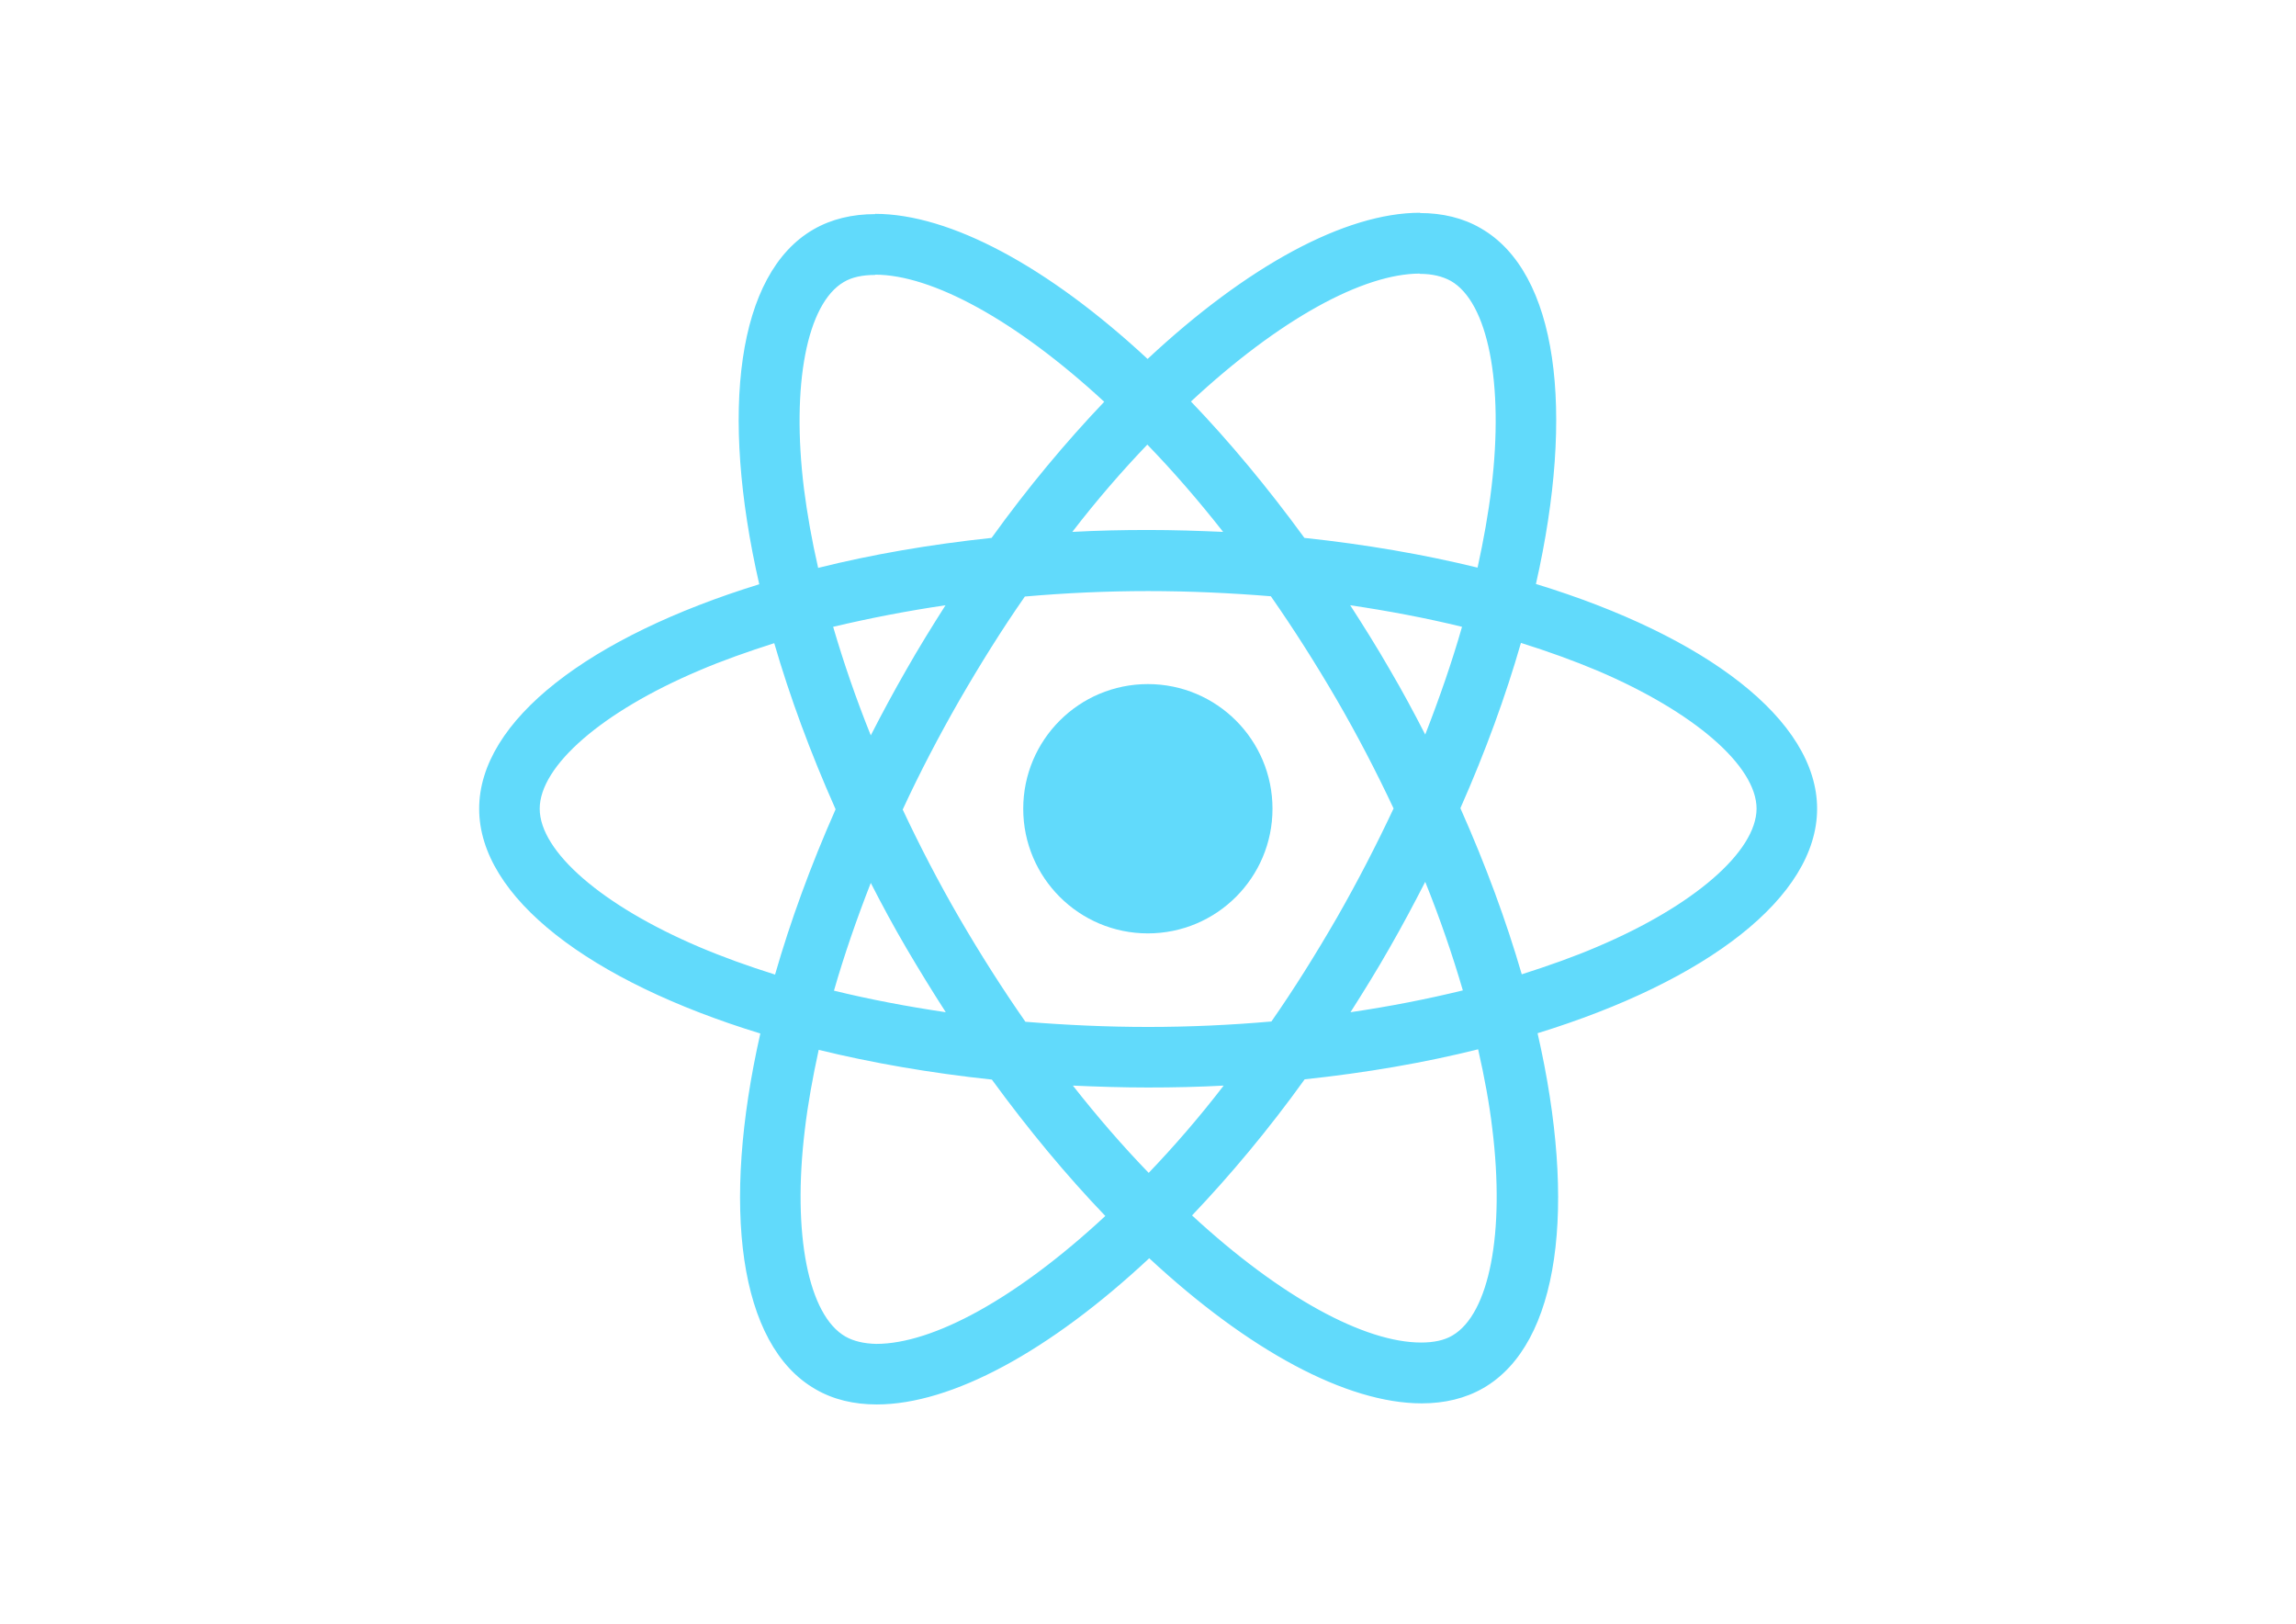
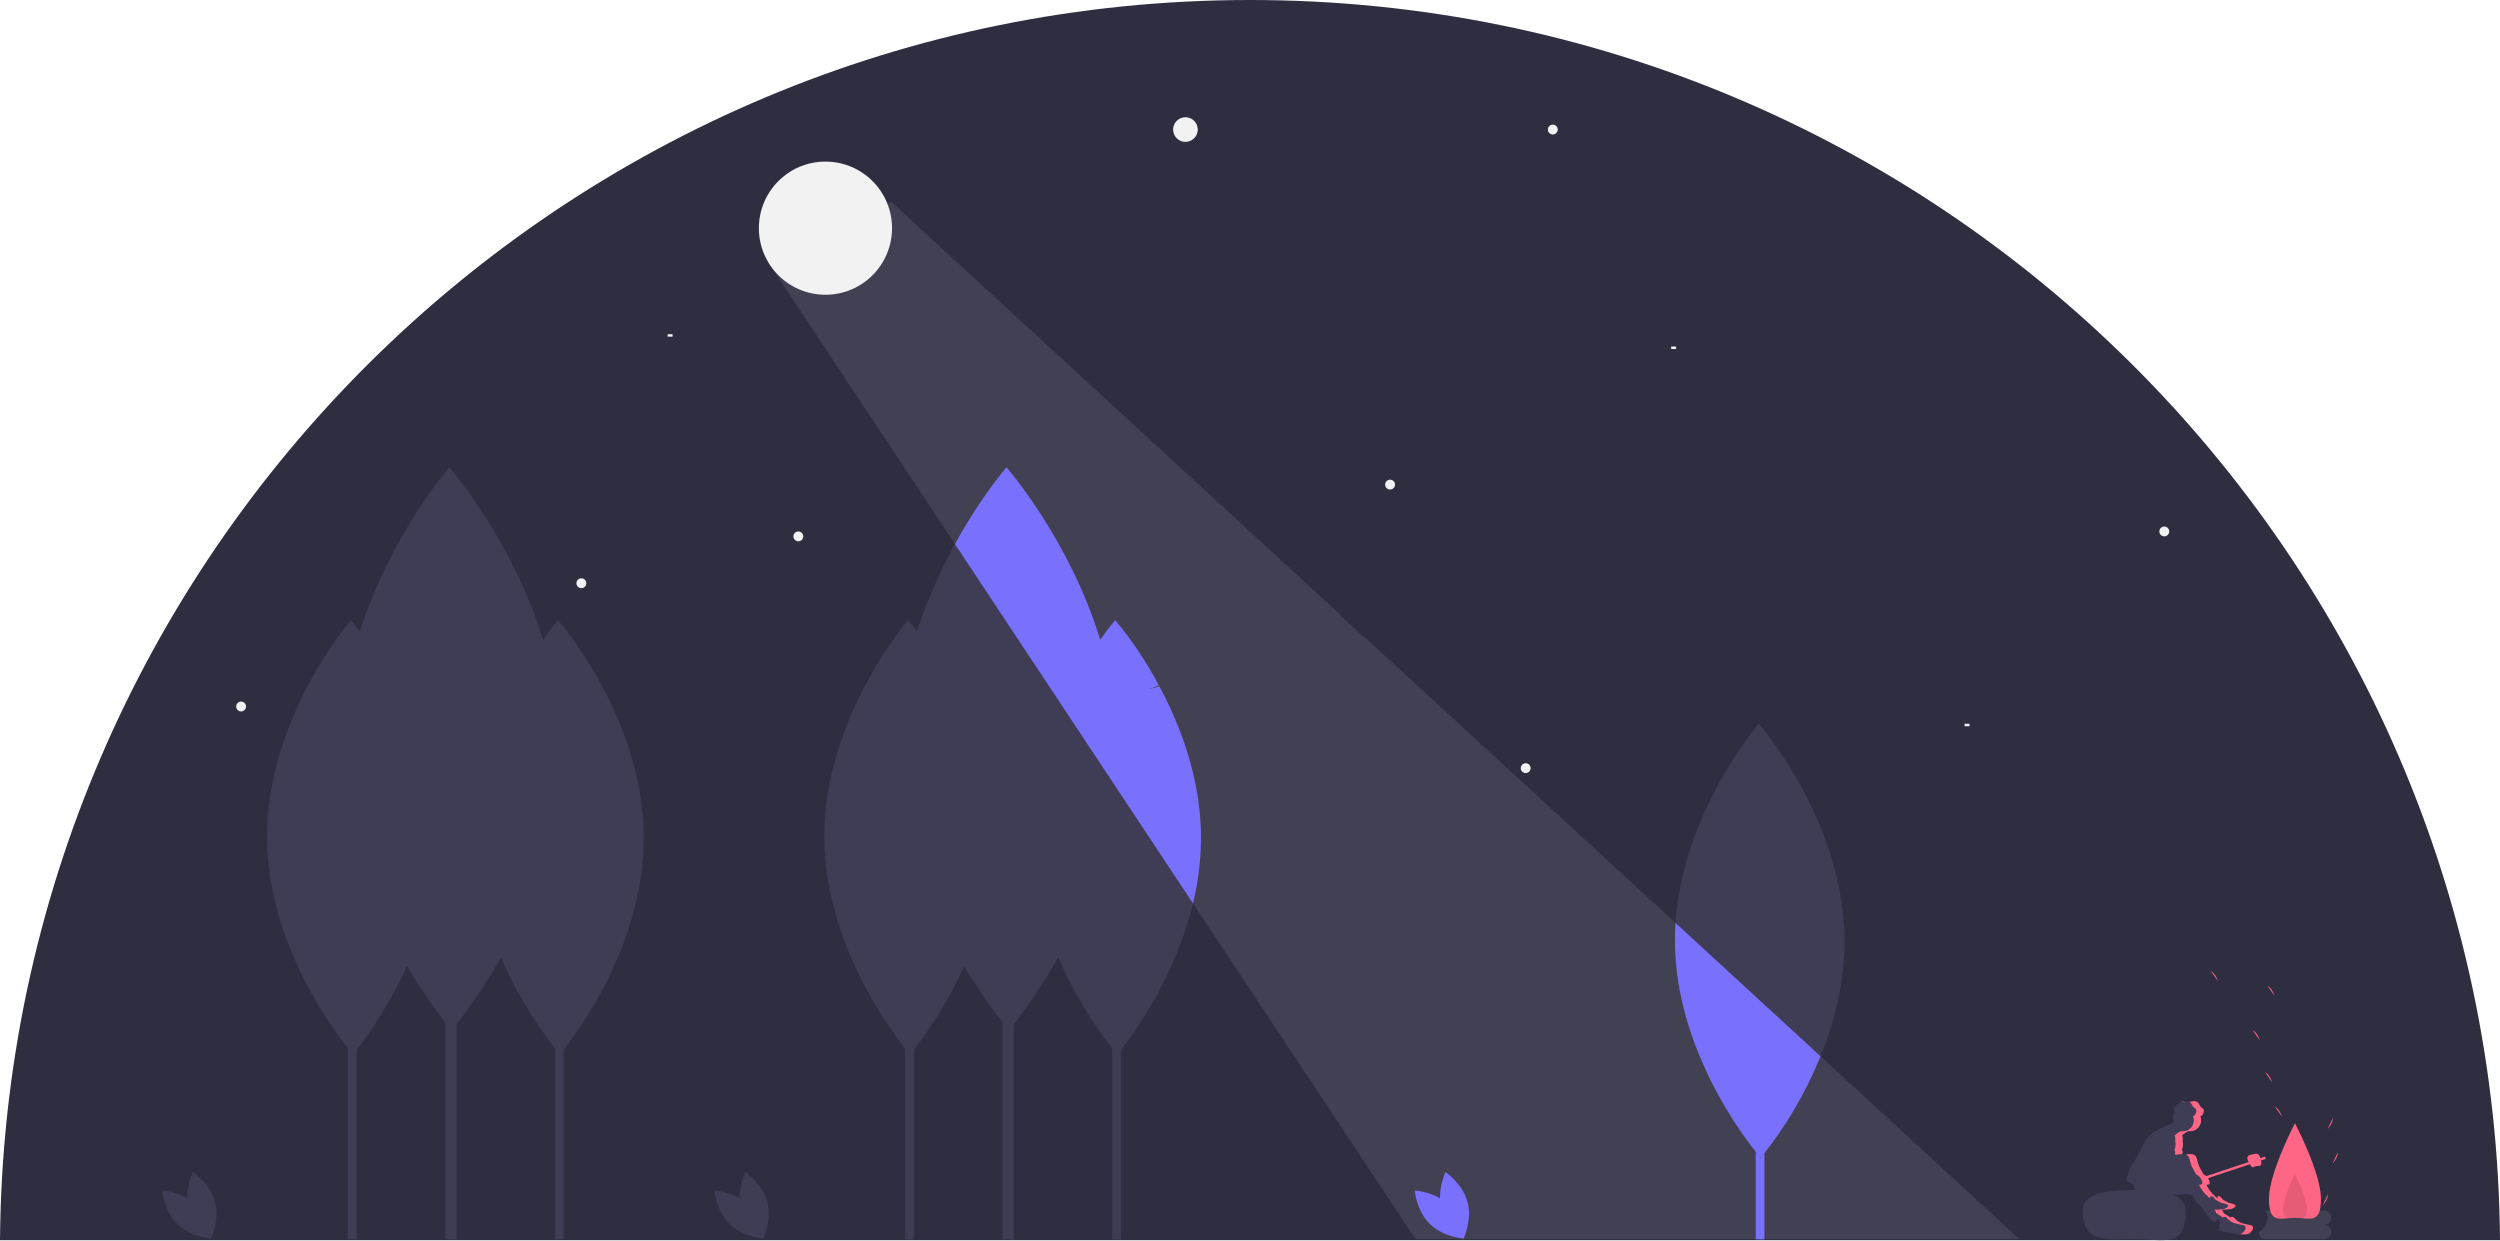
- <svg xmlns="http://www.w3.org/2000/svg" viewBox="0 0 841.9 595.3">
-   <g fill="#61DAFB">
-     <path d="M666.3 296.5c0-32.5-40.7-63.3-103.1-82.4 14.4-63.6 8-114.2-20.2-130.4-6.5-3.8-14.1-5.6-22.4-5.6v22.3c4.6 0 8.3.9 11.4 2.6 13.6 7.8 19.5 37.5 14.9 75.7-1.1 9.4-2.9 19.3-5.1 29.4-19.6-4.8-41-8.5-63.5-10.9-13.5-18.5-27.5-35.3-41.6-50 32.6-30.3 63.2-46.9 84-46.9V78c-27.5 0-63.5 19.6-99.9 53.6-36.4-33.8-72.4-53.2-99.9-53.2v22.3c20.7 0 51.4 16.5 84 46.6-14 14.7-28 31.4-41.3 49.9-22.6 2.4-44 6.1-63.6 11-2.3-10-4-19.7-5.2-29-4.7-38.2 1.1-67.9 14.6-75.8 3-1.8 6.9-2.6 11.5-2.6V78.5c-8.4 0-16 1.8-22.6 5.6-28.1 16.2-34.4 66.7-19.9 130.1-62.2 19.2-102.7 49.9-102.7 82.3 0 32.5 40.7 63.3 103.1 82.4-14.4 63.6-8 114.2 20.2 130.4 6.5 3.8 14.1 5.6 22.5 5.6 27.5 0 63.5-19.6 99.9-53.6 36.4 33.8 72.4 53.2 99.9 53.2 8.4 0 16-1.8 22.6-5.6 28.1-16.2 34.4-66.7 19.9-130.1 62-19.1 102.5-49.9 102.5-82.3zm-130.2-66.7c-3.7 12.9-8.3 26.2-13.5 39.5-4.1-8-8.4-16-13.1-24-4.6-8-9.5-15.8-14.4-23.4 14.2 2.1 27.9 4.7 41 7.9zm-45.8 106.5c-7.8 13.5-15.8 26.3-24.1 38.2-14.9 1.3-30 2-45.2 2-15.1 0-30.2-.7-45-1.9-8.3-11.9-16.4-24.6-24.2-38-7.6-13.1-14.5-26.4-20.8-39.8 6.2-13.4 13.2-26.8 20.7-39.9 7.8-13.5 15.8-26.3 24.1-38.2 14.9-1.3 30-2 45.2-2 15.1 0 30.2.7 45 1.9 8.3 11.9 16.4 24.6 24.2 38 7.6 13.1 14.5 26.4 20.8 39.8-6.3 13.4-13.2 26.8-20.7 39.9zm32.3-13c5.4 13.4 10 26.8 13.8 39.8-13.1 3.2-26.9 5.9-41.2 8 4.9-7.7 9.8-15.6 14.4-23.7 4.6-8 8.9-16.1 13-24.1zM421.2 430c-9.3-9.6-18.6-20.3-27.8-32 9 .4 18.2.7 27.5.7 9.4 0 18.7-.2 27.8-.7-9 11.7-18.3 22.4-27.5 32zm-74.4-58.9c-14.2-2.1-27.9-4.7-41-7.9 3.7-12.9 8.3-26.2 13.5-39.5 4.1 8 8.4 16 13.1 24 4.7 8 9.5 15.8 14.4 23.4zM420.7 163c9.3 9.6 18.6 20.3 27.8 32-9-.4-18.2-.7-27.5-.7-9.4 0-18.7.2-27.8.7 9-11.7 18.3-22.4 27.5-32zm-74 58.9c-4.9 7.7-9.8 15.6-14.4 23.7-4.6 8-8.9 16-13 24-5.4-13.4-10-26.8-13.8-39.8 13.1-3.1 26.9-5.8 41.2-7.9zm-90.5 125.2c-35.4-15.1-58.3-34.9-58.3-50.6 0-15.7 22.9-35.6 58.3-50.6 8.6-3.7 18-7 27.7-10.1 5.7 19.6 13.2 40 22.5 60.9-9.2 20.8-16.6 41.1-22.2 60.6-9.9-3.1-19.3-6.5-28-10.2zM310 490c-13.6-7.8-19.5-37.5-14.9-75.7 1.1-9.4 2.9-19.3 5.1-29.4 19.6 4.8 41 8.5 63.5 10.9 13.5 18.5 27.5 35.3 41.6 50-32.6 30.3-63.2 46.9-84 46.9-4.5-.1-8.3-1-11.3-2.7zm237.2-76.2c4.7 38.2-1.1 67.9-14.6 75.8-3 1.8-6.9 2.6-11.5 2.6-20.7 0-51.4-16.5-84-46.6 14-14.7 28-31.4 41.3-49.9 22.6-2.4 44-6.1 63.6-11 2.3 10.1 4.1 19.8 5.2 29.1zm38.5-66.7c-8.6 3.7-18 7-27.7 10.1-5.7-19.6-13.2-40-22.5-60.9 9.2-20.8 16.6-41.1 22.2-60.6 9.9 3.1 19.3 6.5 28.1 10.2 35.4 15.1 58.3 34.9 58.3 50.6-.1 15.7-23 35.6-58.4 50.6zM320.8 78.4z" />
-     <circle cx="420.9" cy="296.5" r="45.7" />
-     <path d="M520.5 78.1z" />
-   </g>
+ <svg xmlns="http://www.w3.org/2000/svg" data-name="Layer 1" width="1013.949" height="503" viewBox="0 0 1013.949 503">
+   <path d="M600,198.5c-278.673,0-504.824,224.834-506.975,503H1106.975C1104.824,423.334,878.673,198.5,600,198.5Z" transform="translate(-93.02536 -198.5)" fill="#2f2e41" />
+   <circle cx="480.788" cy="52.544" r="5" fill="#f2f2f2" />
+   <circle cx="323.788" cy="217.544" r="2" fill="#f2f2f2" />
+   <circle cx="618.788" cy="311.544" r="2" fill="#f2f2f2" />
+   <circle cx="97.788" cy="286.544" r="2" fill="#f2f2f2" />
+   <circle cx="877.788" cy="215.544" r="2" fill="#f2f2f2" />
+   <circle cx="235.788" cy="236.544" r="2" fill="#f2f2f2" />
+   <circle cx="563.788" cy="196.544" r="2" fill="#f2f2f2" />
+   <circle cx="629.788" cy="52.544" r="2" fill="#f2f2f2" />
+   <rect x="211.788" y="288.544" width="2" height="1" fill="#f2f2f2" />
+   <rect x="270.788" y="135.544" width="2" height="1" fill="#f2f2f2" />
+   <rect x="414.788" y="249.544" width="2" height="1" fill="#f2f2f2" />
+   <rect x="796.788" y="293.544" width="2" height="1" fill="#f2f2f2" />
+   <rect x="677.788" y="140.544" width="2" height="1" fill="#f2f2f2" />
+   <rect x="225.089" y="363.68" width="3.519" height="139.003" fill="#3f3d56" />
+   <path d="M354.111,537.894c.224,48.606-33.973,88.167-33.973,88.167s-34.56-39.244-34.784-87.85S319.327,450.044,319.327,450.044,353.887,489.288,354.111,537.894Z" transform="translate(-93.02536 -198.5)" fill="#3f3d56" />
+   <rect x="180.61" y="322.472" width="4.562" height="180.211" fill="#3f3d56" />
+   <path d="M320.302,501.938c.29,63.015-44.044,114.305-44.044,114.305s-44.806-50.879-45.096-113.894S275.206,388.044,275.206,388.044,320.012,438.923,320.302,501.938Z" transform="translate(-93.02536 -198.5)" fill="#3f3d56" />
+   <rect x="712.089" y="363.68" width="3.519" height="139.003" fill="#6c63ff" />
+   <path d="M841.111,579.894c.224,48.606-33.973,88.167-33.973,88.167s-34.56-39.244-34.784-87.85S806.327,492.044,806.327,492.044,840.887,531.288,841.111,579.894Z" transform="translate(-93.02536 -198.5)" fill="#3f3d56" />
+   <rect x="141.089" y="363.68" width="3.519" height="139.003" fill="#3f3d56" />
+   <path d="M270.111,537.894c.224,48.606-33.973,88.167-33.973,88.167s-34.56-39.244-34.784-87.85S235.327,450.044,235.327,450.044,269.887,489.288,270.111,537.894Z" transform="translate(-93.02536 -198.5)" fill="#3f3d56" />
+   <rect x="451.089" y="363.68" width="3.519" height="139.003" fill="#3f3d56" />
+   <path d="M580.111,537.894c.224,48.606-33.973,88.167-33.973,88.167s-34.56-39.244-34.784-87.85S545.327,450.044,545.327,450.044,579.887,489.288,580.111,537.894Z" transform="translate(-93.02536 -198.5)" fill="#3f3d56" />
+   <rect x="406.61" y="322.472" width="4.562" height="180.211" fill="#3f3d56" />
+   <path d="M546.302,501.938c.29,63.015-44.044,114.305-44.044,114.305s-44.806-50.879-45.096-113.894S501.206,388.044,501.206,388.044,546.012,438.923,546.302,501.938Z" transform="translate(-93.02536 -198.5)" fill="#3f3d56" />
+   <rect x="367.089" y="363.68" width="3.519" height="139.003" fill="#3f3d56" />
+   <path d="M496.111,537.894c.224,48.606-33.973,88.167-33.973,88.167s-34.56-39.244-34.784-87.85S461.327,450.044,461.327,450.044,495.887,489.288,496.111,537.894Z" transform="translate(-93.02536 -198.5)" fill="#3f3d56" />
+   <path d="M831.387,626.913l-58.804-54.069c-.159,2.43-.241,4.886-.23,7.367.224,48.606,34.784,87.85,34.784,87.85A162.815,162.815,0,0,0,831.387,626.913Z" transform="translate(-93.02536 -198.5)" fill="#6c63ff" />
+   <path d="M393.669,688.784c2.015,7.448,8.916,12.06,8.916,12.06s3.634-7.463,1.62-14.91-8.916-12.06-8.916-12.06S391.654,681.336,393.669,688.784Z" transform="translate(-93.02536 -198.5)" fill="#3f3d56" />
+   <path d="M396.63,687.183c5.529,5.382,6.204,13.655,6.204,13.655s-8.288-.453-13.817-5.834-6.204-13.655-6.204-13.655S391.101,681.802,396.63,687.183Z" transform="translate(-93.02536 -198.5)" fill="#3f3d56" />
+   <path d="M677.669,688.784c2.015,7.448,8.916,12.06,8.916,12.06s3.634-7.463,1.62-14.91-8.916-12.06-8.916-12.06S675.654,681.336,677.669,688.784Z" transform="translate(-93.02536 -198.5)" fill="#6c63ff" />
+   <path d="M680.63,687.183c5.529,5.382,6.204,13.655,6.204,13.655s-8.288-.453-13.817-5.834-6.204-13.655-6.204-13.655S675.101,681.802,680.63,687.183Z" transform="translate(-93.02536 -198.5)" fill="#6c63ff" />
+   <path d="M169.669,688.784c2.015,7.448,8.916,12.06,8.916,12.06s3.634-7.463,1.62-14.91-8.916-12.06-8.916-12.06S167.654,681.336,169.669,688.784Z" transform="translate(-93.02536 -198.5)" fill="#3f3d56" />
+   <path d="M172.63,687.183c5.529,5.382,6.204,13.655,6.204,13.655s-8.288-.453-13.817-5.834-6.204-13.655-6.204-13.655S167.101,681.802,172.63,687.183Z" transform="translate(-93.02536 -198.5)" fill="#3f3d56" />
+   <path d="M480.358,419.207,576.868,564.869a113.626,113.626,0,0,0,3.242-26.975c-.109-23.702-8.383-45.175-16.833-60.96l-4.465,1.109,4.199-1.602A155.072,155.072,0,0,0,545.327,450.044s-2.462,2.85-6.059,7.955c-12.68-41.128-38.061-69.955-38.061-69.955A197.509,197.509,0,0,0,480.358,419.207Z" transform="translate(-93.02536 -198.5)" fill="#6c63ff" />
+   <path d="M1035.643,695.289a2.878,2.878,0,1,0,0-5.755H1011.983a6.434,6.434,0,0,1-2.878,8.633,2.878,2.878,0,0,0,2.878,2.878h23.66a2.878,2.878,0,1,0,0-5.755Z" transform="translate(-93.02536 -198.5)" fill="#f2f2f2" opacity="0.1" />
+   <path d="M979.409,689.351c.404,15.693-9.088,11.693-20.596,11.693s-21,2-21.078-11.693c-.038-6.743,9.397-8.209,20.905-8.209S979.235,682.611,979.409,689.351Z" transform="translate(-93.02536 -198.5)" fill="#3f3d56" />
+   <path d="M1006.33,695.553a1.764,1.764,0,0,0-.596-.192,29.826,29.826,0,0,1-3.099-.663,6.529,6.529,0,0,1-2.743-1.526,6.606,6.606,0,0,0-.966-.925,1.162,1.162,0,0,0-1.26-.091.83.83,0,0,0-.112.106q-.214-.142-.429-.283-1.142-.752-2.295-1.487l-.031-.02a1.057,1.057,0,0,0,.002-.365,1.766,1.766,0,0,0-.766-.95c.992-.01,1.99-.1,2.976-.204a3.569,3.569,0,0,0,2.526-.987.686.686,0,0,0,.176-.408c.001-.311-.319-.514-.607-.632a6.101,6.101,0,0,0-1.187-.35,6.495,6.495,0,0,1-.842-.176,4.242,4.242,0,0,1-.709-.335q-.733-.404-1.466-.807a2.238,2.238,0,0,1-.567-.394c-.249-.263-.359-.636-.613-.895-.234-.239-1.179-.553-1.314-.064-.053.193.151.407.175.623a9.908,9.908,0,0,0-1.015-.558c.019-.043.044-.082.06-.127a13.073,13.073,0,0,1-3.76-4.867c.145.003.291.013.436.011a1.115,1.115,0,0,0,.704-.172.769.769,0,0,0,.25-.625,2.117,2.117,0,0,0-.169-.673,5.151,5.151,0,0,0-.973-1.746,5.841,5.841,0,0,0-1.426-1.013l-.084-.047c-.036-.108-.068-.217-.111-.323a17.172,17.172,0,0,0-1.069-1.903,12.452,12.452,0,0,1-1.223-3.257,4.196,4.196,0,0,0-.772-1.916c-.763-.841-2.072-.82-3.2-.693-.644.073-1.285.17-1.925.269-.006-.016-.006-.034-.013-.05a1.311,1.311,0,0,1-.147-.485,2.013,2.013,0,0,1,.091-.408,1.003,1.003,0,0,0-.28-.921c-.027-.026-.053-.054-.079-.082q.106-.249.194-.503a.604.604,0,0,0,.141-.456,4.824,4.824,0,0,0,.183-1.259,13.788,13.788,0,0,1-.101-2.841,1.591,1.591,0,0,0-.25-.657c-.023-.032-.062-.046-.089-.074a4.022,4.022,0,0,1,.671-.697,10.093,10.093,0,0,1,1.574-.998c.133-.073.318-.125.445-.209a4.456,4.456,0,0,0,.589.059,4.489,4.489,0,0,0,4.208-6.123,1.574,1.574,0,0,0,.98-.723,2.945,2.945,0,0,0,.385-1.246,1.304,1.304,0,0,0-.188-.985,2.202,2.202,0,0,0-.573-.401,2.195,2.195,0,0,1-.713-.722c-.126-.209-.217-.437-.331-.653a2.42,2.42,0,0,0-2.091-1.386,9.038,9.038,0,0,0-1.244.248c-1.4.245-2.922-.495-4.22.082a3.928,3.928,0,0,0-.883.589q-.549.452-1.054.953a2.182,2.182,0,0,0-.643.935c-.176.663.243,1.403-.024,2.034a3.071,3.071,0,0,1-.326.511c-.295.432.025,2.119-.007,2.641a.979.979,0,0,0,.181.724.611.611,0,0,0,.131.1,58.574,58.574,0,0,0-6.379,2.711,13.671,13.671,0,0,0-5.92,5.529c-.352.686-.619,1.411-.937,2.112-.424.936-.937,1.828-1.449,2.719-.625,1.086-1.251,2.175-1.974,3.199a18.335,18.335,0,0,0-1.143,1.694,1.625,1.625,0,0,0-.008.257.459.459,0,0,1-.023.241.372.372,0,0,1-.273.156l-.017.044a15.662,15.662,0,0,0-.406,1.601c-.213.859-.553,1.688-.684,2.564a.682.682,0,0,0,.665,1.062c.749.333,1.471.723,2.19,1.117-.011.053-.027.104-.034.158a2.952,2.952,0,0,0,1.564,2.734,8.051,8.051,0,0,0,3.193.868c.431.052.865.076,1.298.12a8.819,8.819,0,0,0,1.999.81,1.853,1.853,0,0,0,.468.073,1.422,1.422,0,0,0,1.069-.602,73.86,73.86,0,0,0,11.154-.228,4.081,4.081,0,0,1,3.01.467c.804.653.966,1.812,1.563,2.658a9.803,9.803,0,0,0,1.454,1.419,21.67,21.67,0,0,1,2.793,3.671,8.241,8.241,0,0,0,3.365,3.106,2.381,2.381,0,0,1,1.044-.909c.111-.066.218-.143.327-.215a4.109,4.109,0,0,0,.511.666c.143.155.286.319.42.487-.004 0-.008-.002-.012-.001-.195.031-.26.274-.282.47q-.128,1.125-.257,2.249a.837.837,0,0,0,.03.445.786.786,0,0,0,.405.336,6.091,6.091,0,0,0,2.219.585c.387.026.777.015,1.164.05a14.058,14.058,0,0,1,1.88.375,17.673,17.673,0,0,0,5.127.401,3.261,3.261,0,0,0,1.04-.197,3.092,3.092,0,0,0,1.026-.795,2.907,2.907,0,0,0,.772-1.237A1.201,1.201,0,0,0,1006.33,695.553Z" transform="translate(-93.02536 -198.5)" fill="#3f3d56" />
+   <path d="M978.666,645.319c.166-.029.33-.074.493-.116a3.605,3.605,0,0,0-1.565.151A4.366,4.366,0,0,0,978.666,645.319Z" transform="translate(-93.02536 -198.5)" fill="#ff6584" />
+   <path d="M982.001,646.457c.114.216.204.444.331.653a2.195,2.195,0,0,0,.713.722,2.202,2.202,0,0,1,.573.401,1.304,1.304,0,0,1,.188.985,2.945,2.945,0,0,1-.385,1.246,1.574,1.574,0,0,1-.98.723,4.409,4.409,0,0,1-4.796,6.064c-.127.084-.312.136-.445.209a10.093,10.093,0,0,0-1.574.998,4.022,4.022,0,0,0-.671.697c.027.028.066.043.089.074a1.591,1.591,0,0,1,.25.657,13.788,13.788,0,0,0,.101,2.841,4.824,4.824,0,0,1-.183,1.259.604.604,0,0,1-.141.456q-.089.254-.194.503c.026.028.053.057.079.082a1.003,1.003,0,0,1,.28.921,2.013,2.013,0,0,0-.091.408,1.311,1.311,0,0,0,.147.485c.006.016.007.034.013.05.64-.099,1.281-.196,1.925-.269a9.454,9.454,0,0,1,.955-.063.66.66,0,0,1-.04-.203,2.013,2.013,0,0,1,.091-.408,1.003,1.003,0,0,0-.28-.921c-.027-.026-.053-.054-.079-.082q.106-.249.194-.503a.604.604,0,0,0,.141-.456,4.824,4.824,0,0,0,.183-1.259,13.788,13.788,0,0,1-.101-2.841,1.591,1.591,0,0,0-.25-.657c-.023-.032-.062-.046-.089-.074a4.022,4.022,0,0,1,.671-.697,10.093,10.093,0,0,1,1.574-.998c.133-.073.318-.125.445-.209a4.456,4.456,0,0,0,.589.059,4.489,4.489,0,0,0,4.208-6.123,1.574,1.574,0,0,0,.98-.723,2.945,2.945,0,0,0,.385-1.246,1.304,1.304,0,0,0-.188-.985,2.202,2.202,0,0,0-.573-.401,2.195,2.195,0,0,1-.713-.722c-.126-.209-.217-.437-.331-.653a2.42,2.42,0,0,0-2.091-1.386,9.038,9.038,0,0,0-1.244.248,3.784,3.784,0,0,1-.693.046A2.792,2.792,0,0,1,982.001,646.457Z" transform="translate(-93.02536 -198.5)" fill="#ff6584" />
+   <path d="M1006.33,695.553a1.764,1.764,0,0,0-.596-.192,29.826,29.826,0,0,1-3.099-.663,6.529,6.529,0,0,1-2.743-1.526,6.606,6.606,0,0,0-.966-.925,1.162,1.162,0,0,0-1.26-.091.83.83,0,0,0-.112.106q-.214-.142-.429-.283-1.142-.752-2.295-1.487l-.031-.02a1.057,1.057,0,0,0,.002-.365,1.766,1.766,0,0,0-.766-.95c.992-.01,1.99-.1,2.976-.204a3.569,3.569,0,0,0,2.526-.987.686.686,0,0,0,.176-.408c.001-.311-.319-.514-.607-.632a6.101,6.101,0,0,0-1.187-.35,6.495,6.495,0,0,1-.842-.176,4.242,4.242,0,0,1-.709-.335q-.733-.404-1.466-.807a2.238,2.238,0,0,1-.567-.394c-.249-.263-.359-.636-.613-.895-.234-.239-1.179-.553-1.314-.064-.053.193.151.407.175.623a9.908,9.908,0,0,0-1.015-.558c.019-.043.044-.082.06-.127a13.073,13.073,0,0,1-3.76-4.867c.145.003.291.013.436.011a1.115,1.115,0,0,0,.704-.172.769.769,0,0,0,.25-.625,2.117,2.117,0,0,0-.169-.673,5.151,5.151,0,0,0-.973-1.746,5.841,5.841,0,0,0-1.426-1.013l-.084-.047c-.036-.108-.068-.217-.111-.323a17.172,17.172,0,0,0-1.069-1.903,12.452,12.452,0,0,1-1.223-3.257,4.196,4.196,0,0,0-.772-1.916c-.763-.841-2.072-.82-3.2-.693-.252.028-.503.071-.754.105a2.132,2.132,0,0,1,.954.587,4.196,4.196,0,0,1,.772,1.916,12.452,12.452,0,0,0,1.223,3.257,17.172,17.172,0,0,1,1.069,1.903c.043.106.076.215.111.323l.084.047a5.841,5.841,0,0,1,1.426,1.013,5.151,5.151,0,0,1,.973,1.746,2.117,2.117,0,0,1,.169.673.769.769,0,0,1-.25.625,1.115,1.115,0,0,1-.704.172c-.145.001-.291-.008-.436-.011a13.073,13.073,0,0,0,3.76,4.867c-.016.045-.042.084-.06.127a9.908,9.908,0,0,1,1.015.558c-.025-.216-.229-.43-.175-.623.135-.489,1.081-.175,1.314.064.254.259.364.631.613.895a2.238,2.238,0,0,0,.567.394q.733.403,1.466.807a4.242,4.242,0,0,0,.709.335,6.495,6.495,0,0,0,.842.176,6.101,6.101,0,0,1,1.187.35c.287.118.608.321.607.632a.686.686,0,0,1-.176.408,3.569,3.569,0,0,1-2.526.987c-.986.104-1.983.195-2.976.204a1.766,1.766,0,0,1,.766.95,1.057,1.057,0,0,1-.002.365l.031.02q1.153.735,2.295,1.487.215.141.429.283a.83.83,0,0,1,.112-.106,1.162,1.162,0,0,1,1.26.091,6.606,6.606,0,0,1,.966.925,6.529,6.529,0,0,0,2.743,1.526,29.826,29.826,0,0,0,3.099.663,1.764,1.764,0,0,1,.596.192,1.201,1.201,0,0,1,.443,1.305,2.907,2.907,0,0,1-.772,1.237,3.092,3.092,0,0,1-1.026.795,2.675,2.675,0,0,1-.761.167,17.649,17.649,0,0,0,2.721.03,3.261,3.261,0,0,0,1.04-.197,3.092,3.092,0,0,0,1.026-.795,2.907,2.907,0,0,0,.772-1.237A1.201,1.201,0,0,0,1006.33,695.553Z" transform="translate(-93.02536 -198.5)" fill="#ff6584" />
+   <path d="M989.694,693.049c.05.045.098.092.149.136-.037-.054-.078-.106-.111-.161Z" transform="translate(-93.02536 -198.5)" fill="#ff6584" />
+   <path d="M1034.364,684.738c0,10.595-4.724,7.673-10.551,7.673s-10.551,2.921-10.551-7.673,10.551-30.694,10.551-30.694S1034.364,674.143,1034.364,684.738Z" transform="translate(-93.02536 -198.5)" fill="#ff6584" />
+   <path d="M1028.609,688.791c0,4.816-2.147,3.488-4.796,3.488s-4.796,1.328-4.796-3.488,4.796-13.952,4.796-13.952S1028.609,683.976,1028.609,688.791Z" transform="translate(-93.02536 -198.5)" opacity="0.1" />
+   <path d="M1037.038,656.428s2.192-2.279,2.148-4.515" transform="translate(-93.02536 -198.5)" fill="#ff6584" />
+   <path d="M1014.575,637.436s-.915-3.027-2.886-4.083" transform="translate(-93.02536 -198.5)" fill="#ff6584" />
+   <path d="M992.575,596.436s-.915-3.027-2.886-4.083" transform="translate(-93.02536 -198.5)" fill="#ff6584" />
+   <path d="M1018.575,651.436s-.915-3.027-2.886-4.083" transform="translate(-93.02536 -198.5)" fill="#ff6584" />
+   <path d="M1015.575,602.436s-.915-3.027-2.886-4.083" transform="translate(-93.02536 -198.5)" fill="#ff6584" />
+   <path d="M1009.575,620.436s-.915-3.027-2.886-4.083" transform="translate(-93.02536 -198.5)" fill="#ff6584" />
+   <path d="M1035.038,687.428s2.192-2.279,2.148-4.515" transform="translate(-93.02536 -198.5)" fill="#ff6584" />
+   <path d="M1039.038,670.428s2.192-2.279,2.148-4.515" transform="translate(-93.02536 -198.5)" fill="#ff6584" />
+   <rect x="987.164" y="671.544" width="25.298" height="1.001" transform="translate(-254.2372 152.1557) rotate(-18.43495)" fill="#ff6584" />
+   <path d="M1009.912,668.523c.901,3.521-.612,2.68-1.991,2.965s-1.108,1.555-3.004-1.931c-1.311-2.411.612-2.68,1.991-2.965S1009.297,666.119,1009.912,668.523Z" transform="translate(-93.02536 -198.5)" fill="#ff6584" />
+   <polygon points="574.728 277.957 574.728 277.957 574.727 277.956 552.908 257.894 552.712 257.943 543.975 250 543.553 249.877 544.008 249.704 451.089 164.271 451.089 164.271 361.353 81.762 315.628 106.016 311.888 106.844 366.685 189.544 574.068 502.544 818.988 502.544 574.728 277.957" fill="#f2f2f2" opacity="0.1" />
+   <circle cx="334.788" cy="92.544" r="27" fill="#f2f2f2" />
</svg>
